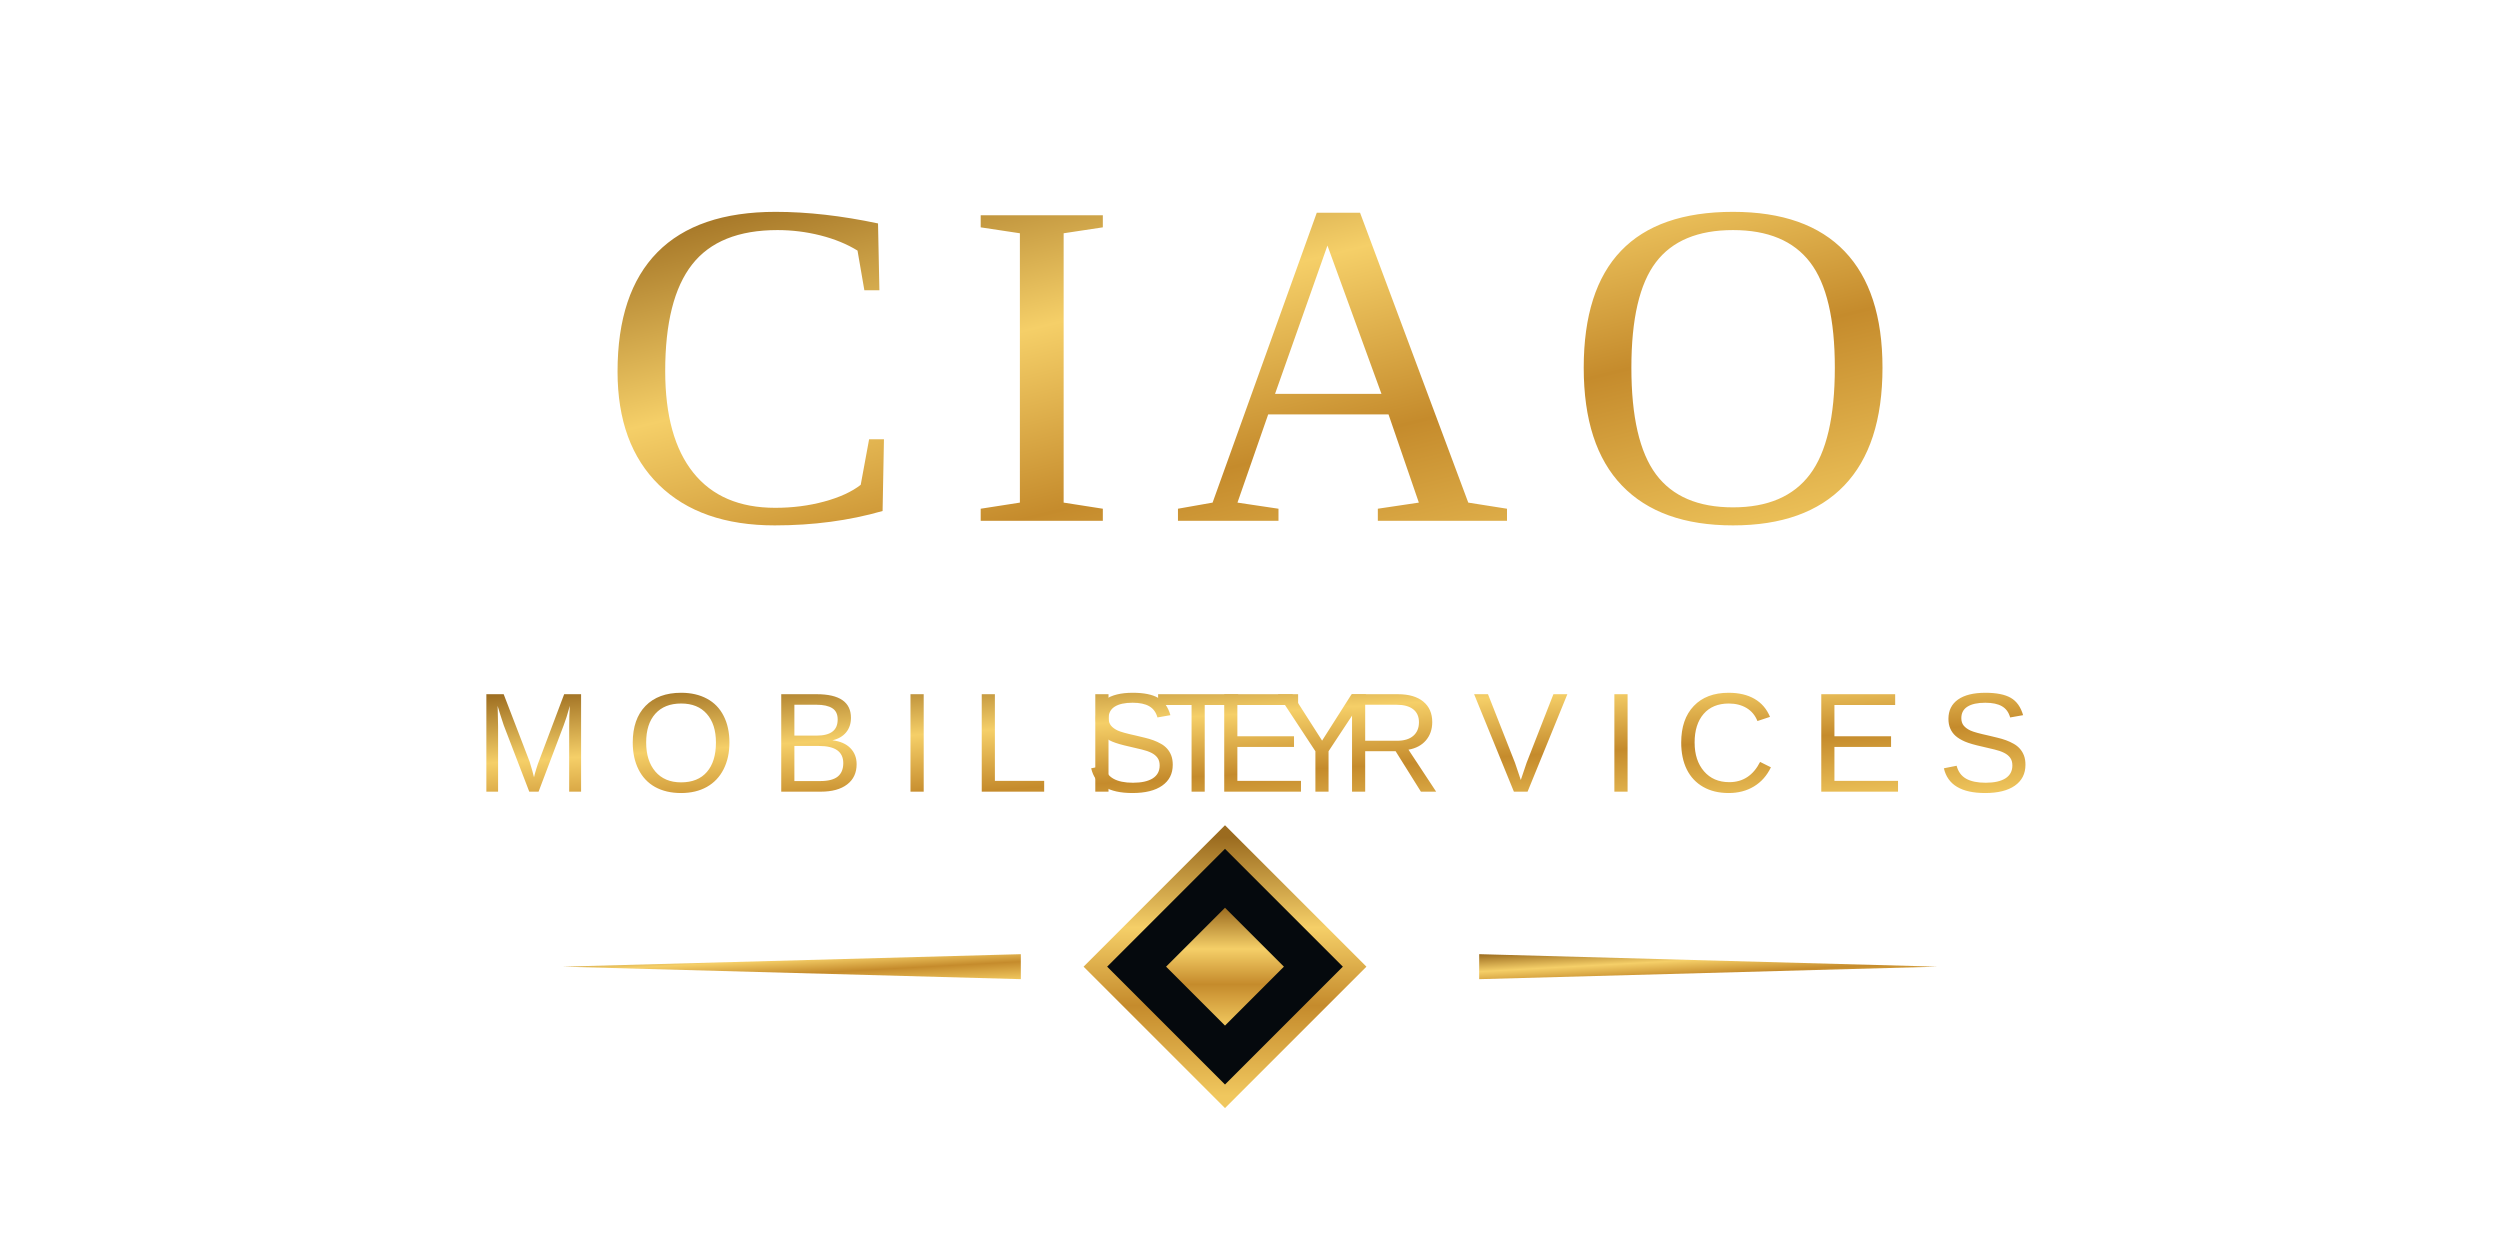
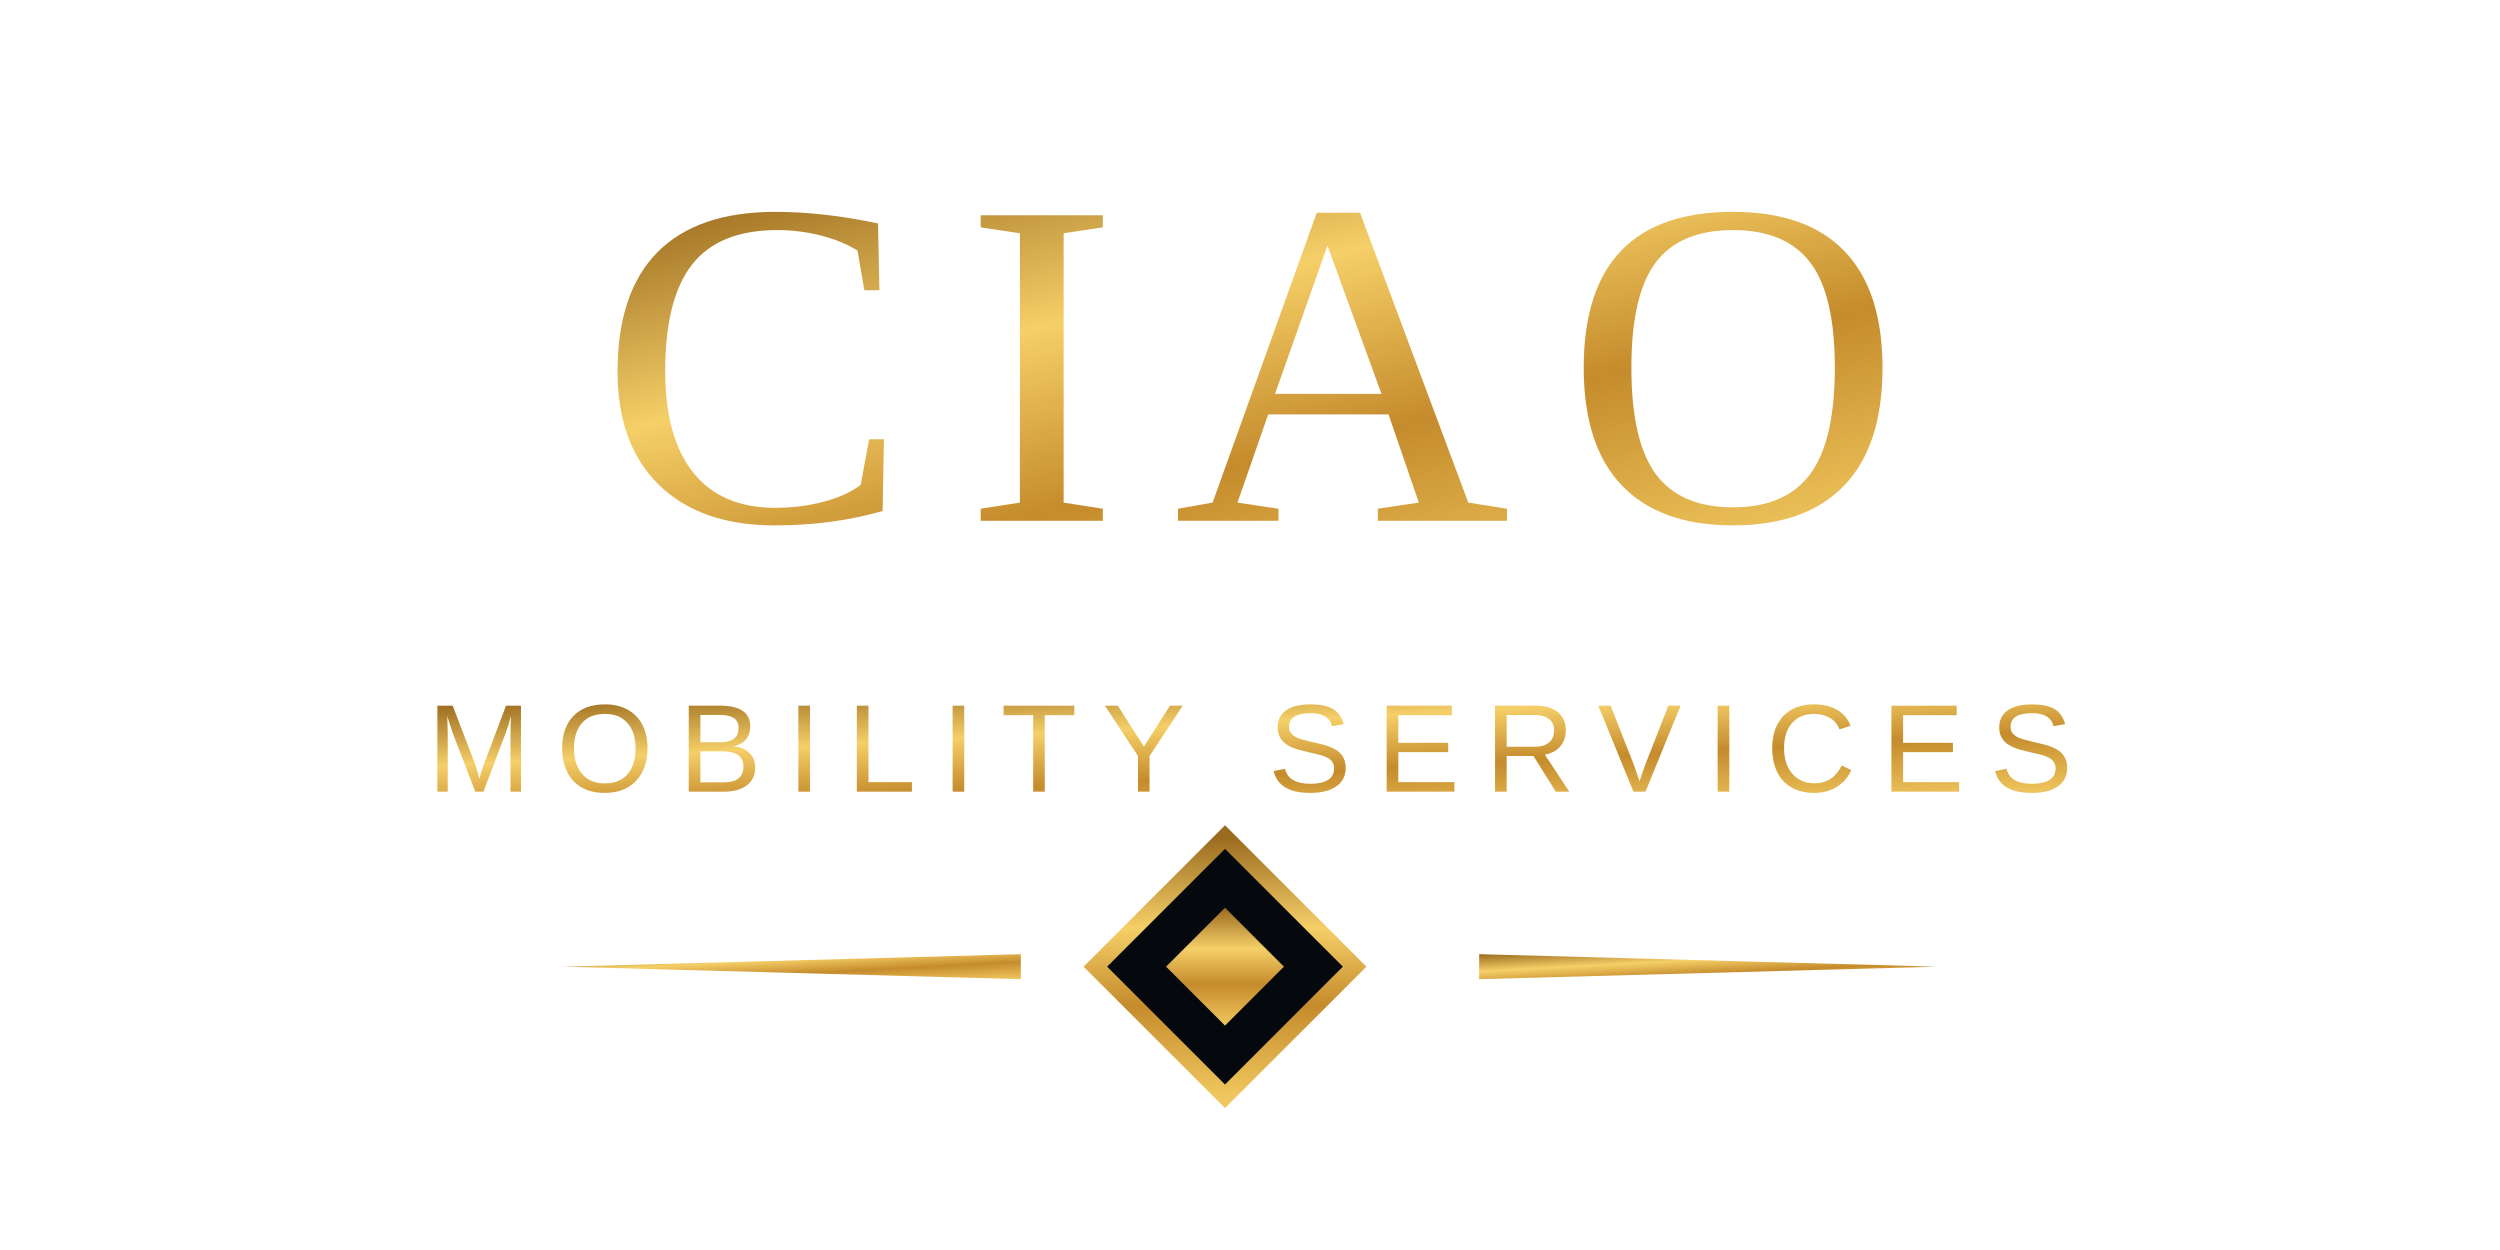
<svg xmlns="http://www.w3.org/2000/svg" viewBox="0 0 600 300">
  <defs>
    <linearGradient id="gold" x1="0" y1="0" x2="1" y2="1">
      <stop offset="0" stop-color="#9b6b1f" />
      <stop offset=".35" stop-color="#f5cf68" />
      <stop offset=".65" stop-color="#c58b2c" />
      <stop offset="1" stop-color="#f0c75e" />
    </linearGradient>
  </defs>
  <text x="300" y="125" text-anchor="middle" font-family="Georgia, 'Times New Roman', serif" font-size="112" letter-spacing="13" fill="url(#gold)">CIAO</text>
-   <text x="300" y="190" text-anchor="middle" font-family="Arial, Helvetica, sans-serif" font-size="34" letter-spacing="8" fill="url(#gold)">
-     <tspan x="226">MOBILITY</tspan>
-     <tspan x="374">SERVICES</tspan>
-   </text>
+   <text x="300" y="190" text-anchor="middle" font-family="Arial, Helvetica, sans-serif" font-size="30" letter-spacing="6" fill="url(#gold)">MOBILITY SERVICES</text>
  <polygon points="135,232 245,229 245,235" fill="url(#gold)" />
  <polygon points="355,229 465,232 355,235" fill="url(#gold)" />
  <g transform="translate(294 232) rotate(45)">
    <rect x="-22" y="-22" width="44" height="44" fill="#05090d" stroke="url(#gold)" stroke-width="4" />
    <rect x="-10" y="-10" width="20" height="20" fill="url(#gold)" />
  </g>
</svg>
